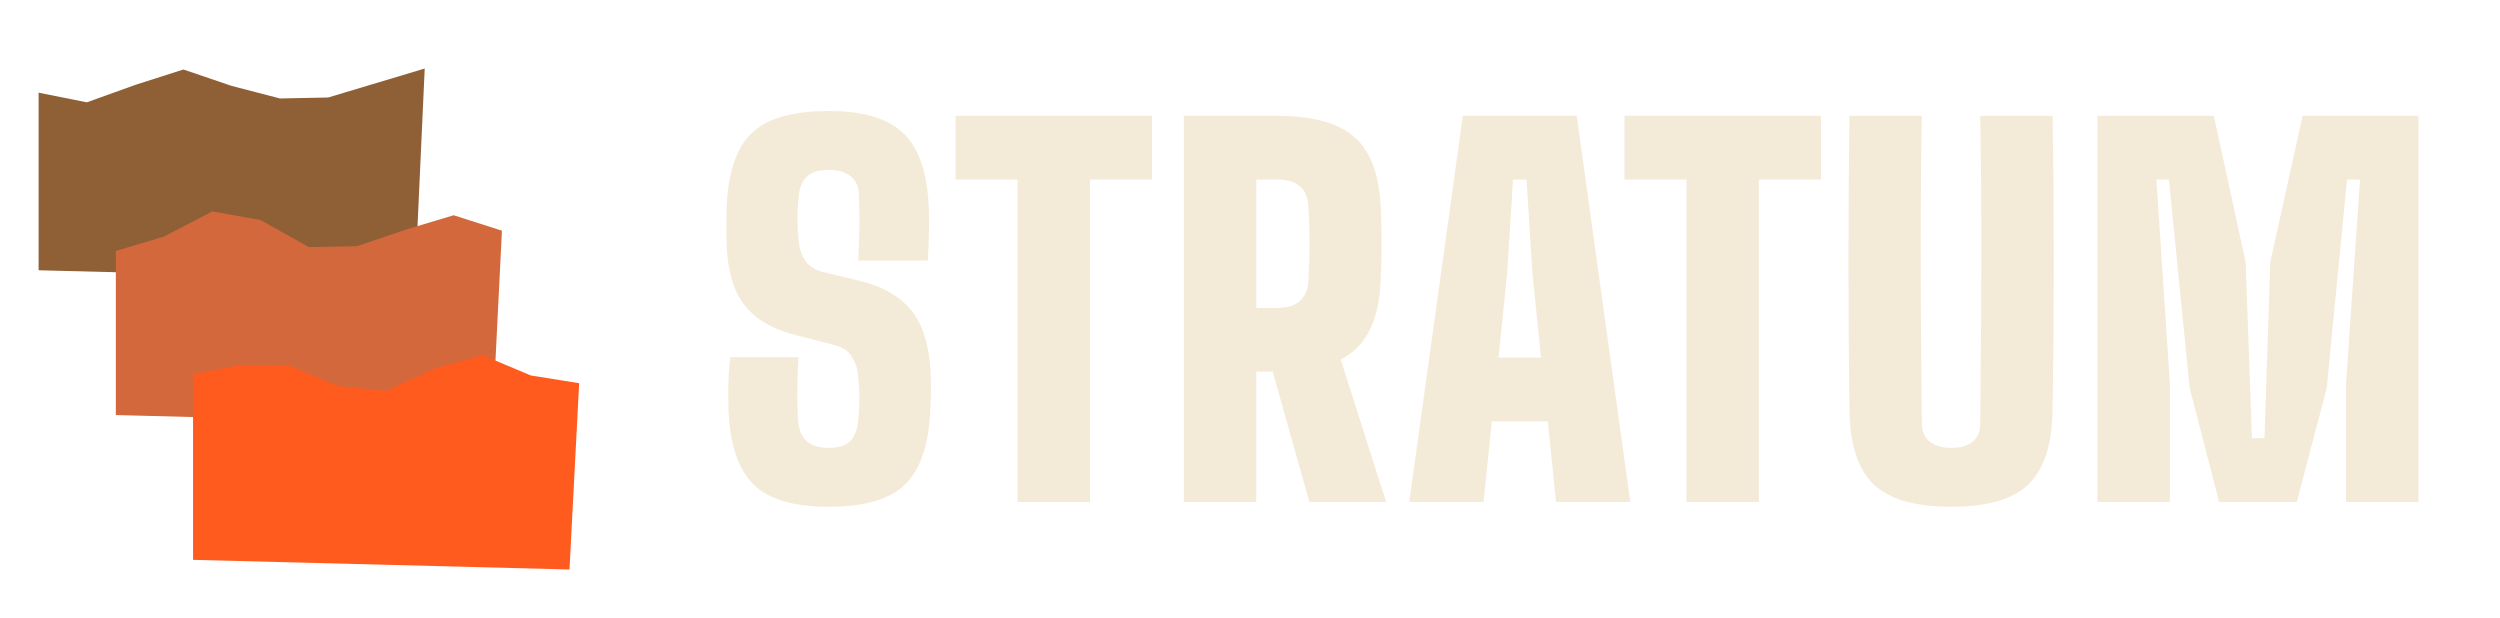
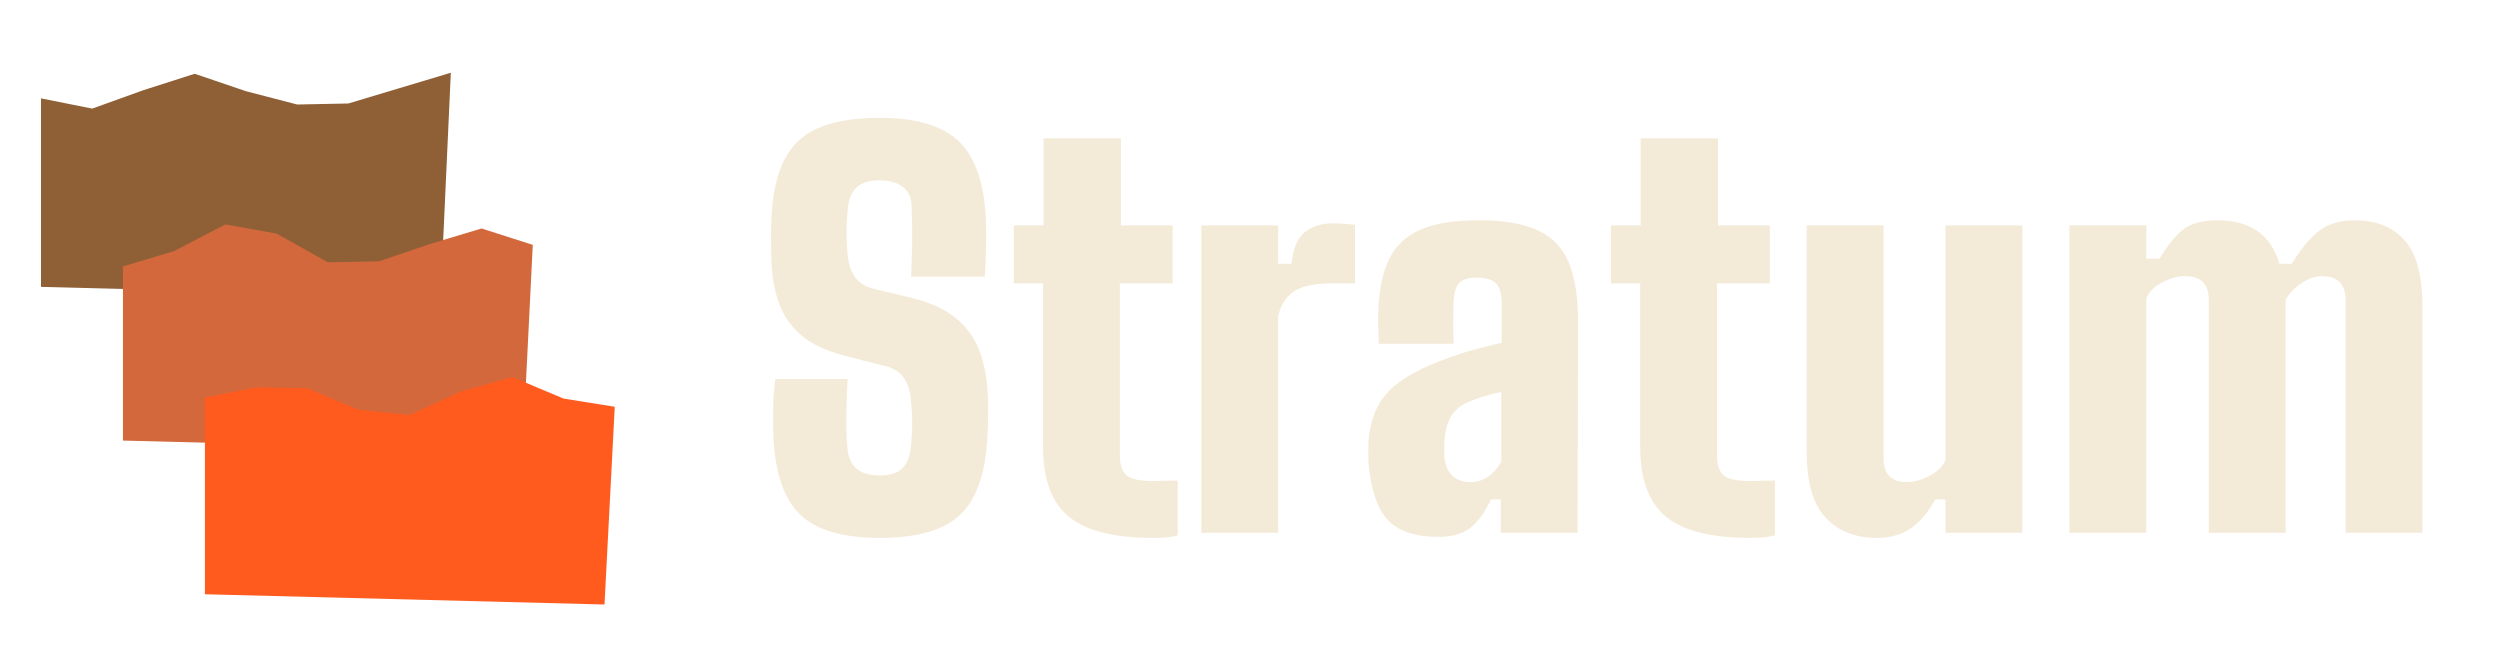
- <svg xmlns="http://www.w3.org/2000/svg" viewBox="0 0 259 64" width="259" height="64" role="img" aria-label="Stratum">
+ <svg xmlns="http://www.w3.org/2000/svg" viewBox="0 0 244 64" width="244" height="64" role="img" aria-label="Stratum">
  <g>
    <path fill="#8F5F36" d="M4.0 9.6 L9.0 10.6 L14.0 8.8 L19.0 7.2 L24.0 8.9 L29.0 10.2 L34.0 10.1 L39.0 8.6 L44.0 7.1 L43 29 L4 28Z" />
    <path fill="#D2683C" d="M12.0 26.0 L17.0 24.5 L22.0 21.9 L27.0 22.8 L32.0 25.6 L37.0 25.5 L42.0 23.8 L47.0 22.3 L52.0 23.9 L51 44 L12 43Z" />
    <path fill="#FF5B1F" d="M20.0 38.8 L25.0 37.8 L30.0 37.9 L35.0 40.0 L40.0 40.5 L45.0 38.2 L50.0 36.8 L55.0 38.9 L60.0 39.7 L59 59 L20 58Z" />
  </g>
-   <path fill="#F4EAD8" d="M85.88 52.5Q80.38 52.5 78.04 50.17Q75.7 47.85 75.47 42.45Q75.45 41.65 75.45 40.69Q75.45 39.73 75.5 38.76Q75.55 37.8 75.67 37H82.72Q82.62 38.83 82.6 40.6Q82.58 42.38 82.72 43.85Q82.85 45.08 83.61 45.74Q84.38 46.4 85.88 46.4Q87.35 46.4 88.04 45.74Q88.72 45.08 88.88 43.85Q88.97 43 89.01 42.16Q89.05 41.33 89.01 40.49Q88.97 39.65 88.88 38.8Q88.78 37.75 88.22 36.9Q87.67 36.05 86.47 35.75L82.38 34.7Q79.78 34.02 78.25 32.76Q76.72 31.5 76.04 29.62Q75.35 27.75 75.28 25.25Q75.25 24.15 75.25 23.29Q75.25 22.42 75.28 21.5Q75.42 17.92 76.49 15.72Q77.55 13.52 79.82 12.51Q82.1 11.5 85.88 11.5Q91.2 11.5 93.6 13.81Q96 16.12 96.22 21.5Q96.28 22.57 96.24 24.12Q96.2 25.67 96.12 27H88.92Q89 25.27 89.03 23.55Q89.05 21.82 88.97 20.1Q88.95 18.9 88.11 18.25Q87.28 17.6 85.88 17.6Q84.38 17.6 83.65 18.25Q82.92 18.9 82.78 20.1Q82.62 21.38 82.62 22.67Q82.62 23.97 82.78 25.25Q82.9 26.25 83.47 27.07Q84.05 27.9 85.33 28.2L88.88 29.05Q91.67 29.72 93.29 31.04Q94.9 32.35 95.61 34.29Q96.33 36.23 96.42 38.8Q96.45 39.38 96.45 40Q96.45 40.62 96.43 41.25Q96.4 41.88 96.38 42.45Q96.15 47.85 93.79 50.17Q91.42 52.5 85.88 52.5ZM105.42 52V18.6H99V12H119.35V18.6H112.93V52ZM122.65 52V12H132.3Q137.9 12 140.39 14.26Q142.88 16.52 143.05 21.75Q143.1 23.15 143.11 24.2Q143.12 25.25 143.11 26.3Q143.1 27.35 143.05 28.75Q142.95 32 141.96 34.08Q140.98 36.15 138.9 37.25L143.6 52H135.65L131.85 38.5H130.15V52ZM130.15 31.9H132.3Q133.88 31.9 134.68 31.17Q135.47 30.45 135.55 29.15Q135.62 27.92 135.65 26.59Q135.68 25.25 135.65 23.91Q135.62 22.57 135.55 21.35Q135.47 20.02 134.68 19.31Q133.88 18.6 132.3 18.6H130.15ZM146 52 151.55 12H163.35L168.9 52H161.2L160.35 43.65H154.55L153.7 52ZM155.25 37.05H159.65L158.75 28.2L158.15 18.6H156.75L156.15 28.2ZM174.72 52V18.6H168.3V12H188.65V18.6H182.22V52ZM202.15 52.5Q196.52 52.5 194.1 50.17Q191.67 47.85 191.6 42.45Q191.5 34.9 191.5 27.21Q191.5 19.52 191.6 12H199.1Q199 17.02 198.99 22.47Q198.97 27.92 199.01 33.38Q199.05 38.83 199.1 43.85Q199.1 45.08 199.9 45.74Q200.7 46.4 202.15 46.4Q203.62 46.4 204.39 45.74Q205.15 45.08 205.15 43.85Q205.2 38.83 205.24 33.38Q205.27 27.92 205.26 22.47Q205.25 17.02 205.15 12H212.65Q212.77 19.52 212.77 27.21Q212.77 34.9 212.65 42.45Q212.57 47.85 210.16 50.17Q207.75 52.5 202.15 52.5ZM217.3 52V12H229.35L232.65 27.15L233.3 45.4H234.6L235.2 27.15L238.55 12H250.55V52H243.05V39.7L244.5 18.6H243.15L241.05 40.2L237.95 52H229.9L226.85 40.2L224.7 18.6H223.4L224.8 39.7V52Z" />
+   <path fill="#F4EAD8" d="M85.88 52.5Q80.38 52.5 78.04 50.17Q75.7 47.85 75.47 42.45Q75.45 41.65 75.45 40.69Q75.45 39.73 75.5 38.76Q75.55 37.8 75.67 37H82.72Q82.62 38.83 82.6 40.6Q82.58 42.38 82.72 43.85Q82.85 45.08 83.61 45.74Q84.38 46.4 85.88 46.4Q87.35 46.4 88.04 45.74Q88.72 45.08 88.88 43.85Q88.97 43 89.01 42.16Q89.05 41.33 89.01 40.49Q88.97 39.65 88.88 38.8Q88.78 37.75 88.22 36.9Q87.67 36.05 86.47 35.75L82.38 34.7Q79.78 34.02 78.25 32.76Q76.72 31.5 76.04 29.62Q75.35 27.75 75.28 25.25Q75.25 24.15 75.25 23.29Q75.25 22.42 75.28 21.5Q75.42 17.92 76.49 15.72Q77.55 13.52 79.82 12.51Q82.1 11.5 85.88 11.5Q91.2 11.5 93.6 13.81Q96 16.12 96.22 21.5Q96.28 22.57 96.24 24.12Q96.2 25.67 96.12 27H88.92Q89 25.27 89.03 23.55Q89.05 21.82 88.97 20.1Q88.95 18.9 88.11 18.25Q87.28 17.6 85.88 17.6Q84.38 17.6 83.65 18.25Q82.92 18.9 82.78 20.1Q82.62 21.38 82.62 22.67Q82.62 23.97 82.78 25.25Q82.9 26.25 83.47 27.07Q84.05 27.9 85.33 28.2L88.88 29.05Q91.67 29.72 93.29 31.04Q94.9 32.35 95.61 34.29Q96.33 36.23 96.42 38.8Q96.45 39.38 96.45 40Q96.45 40.62 96.43 41.25Q96.4 41.88 96.38 42.45Q96.15 47.85 93.79 50.17Q91.42 52.5 85.88 52.5ZM112.55 52.5Q106.83 52.5 104.31 50.42Q101.8 48.35 101.8 43.6V27.65H98.95V22H101.85V13.5H109.4V22H114.45V27.65H109.3V44.45Q109.3 45.8 109.94 46.38Q110.58 46.95 112.55 46.95Q113.12 46.95 113.69 46.92Q114.25 46.9 114.95 46.9V52.25Q114.43 52.4 113.83 52.45Q113.23 52.5 112.55 52.5ZM117.25 52V22H124.75V25.75H126.05Q126.28 23.52 127.35 22.66Q128.43 21.8 130.1 21.8Q130.75 21.8 131.35 21.85Q131.95 21.9 132.25 21.95V27.65H130.2Q127.33 27.65 126.18 28.52Q125.03 29.4 124.75 30.9V52ZM140.38 52.4Q137.05 52.4 135.49 50.79Q133.92 49.17 133.57 45.2Q133.55 44.75 133.55 44.1Q133.55 43.45 133.57 43Q133.75 40.95 134.55 39.51Q135.35 38.08 136.99 37Q138.62 35.92 141.32 34.95Q142.67 34.45 143.94 34.11Q145.2 33.77 146.57 33.45V29.6Q146.57 28.4 146.09 27.75Q145.6 27.1 144.12 27.1Q142.9 27.1 142.42 27.62Q141.95 28.15 141.88 29.35Q141.85 29.7 141.84 30.54Q141.82 31.38 141.84 32.24Q141.85 33.1 141.88 33.55H134.57Q134.55 33.27 134.52 32.15Q134.5 31.02 134.52 30.2Q134.65 27.17 135.6 25.25Q136.55 23.32 138.65 22.41Q140.75 21.5 144.32 21.5Q148.05 21.5 150.16 22.51Q152.27 23.52 153.15 25.71Q154.02 27.9 154.02 31.4L153.97 52H146.47V48.75H145.52Q144.62 50.65 143.5 51.52Q142.38 52.4 140.38 52.4ZM143.52 47.05Q144.5 47.05 145.27 46.5Q146.05 45.95 146.52 45.05V38.25Q145.62 38.42 144.79 38.69Q143.95 38.95 143.27 39.25Q141.97 39.85 141.51 40.83Q141.05 41.8 140.97 43Q140.95 43.48 140.95 43.85Q140.95 44.23 140.97 44.6Q141.1 45.8 141.74 46.42Q142.38 47.05 143.52 47.05ZM170.83 52.5Q165.1 52.5 162.59 50.42Q160.08 48.35 160.08 43.6V27.65H157.23V22H160.13V13.5H167.68V22H172.73V27.65H167.58V44.45Q167.58 45.8 168.21 46.38Q168.85 46.95 170.83 46.95Q171.4 46.95 171.96 46.92Q172.53 46.9 173.23 46.9V52.25Q172.7 52.4 172.1 52.45Q171.5 52.5 170.83 52.5ZM183.18 52.5Q180.08 52.5 178.2 50.54Q176.33 48.58 176.33 44.05V22H183.83V44.7Q183.83 45.9 184.4 46.47Q184.98 47.05 186.13 47.05Q187.15 47.05 188.29 46.46Q189.43 45.88 189.88 44.9V22H197.38V52H189.88V48.75H188.88Q187.73 50.77 186.39 51.64Q185.05 52.5 183.18 52.5ZM201.98 52V22H209.48V25.25H210.78Q211.83 23.45 212.98 22.48Q214.12 21.5 216.48 21.5Q218.73 21.5 220.25 22.5Q221.78 23.5 222.48 25.75H223.68Q224.73 23.95 226.1 22.73Q227.48 21.5 229.83 21.5Q232.95 21.5 234.69 23.45Q236.43 25.4 236.43 29.95V52H228.93V29.3Q228.93 28.1 228.34 27.52Q227.75 26.95 226.58 26.95Q225.65 26.95 224.61 27.65Q223.58 28.35 223.08 29.25V52H215.58V29.3Q215.58 28.1 214.99 27.52Q214.4 26.95 213.23 26.95Q212.23 26.95 211.08 27.54Q209.93 28.12 209.48 29.1V52Z" />
</svg>
